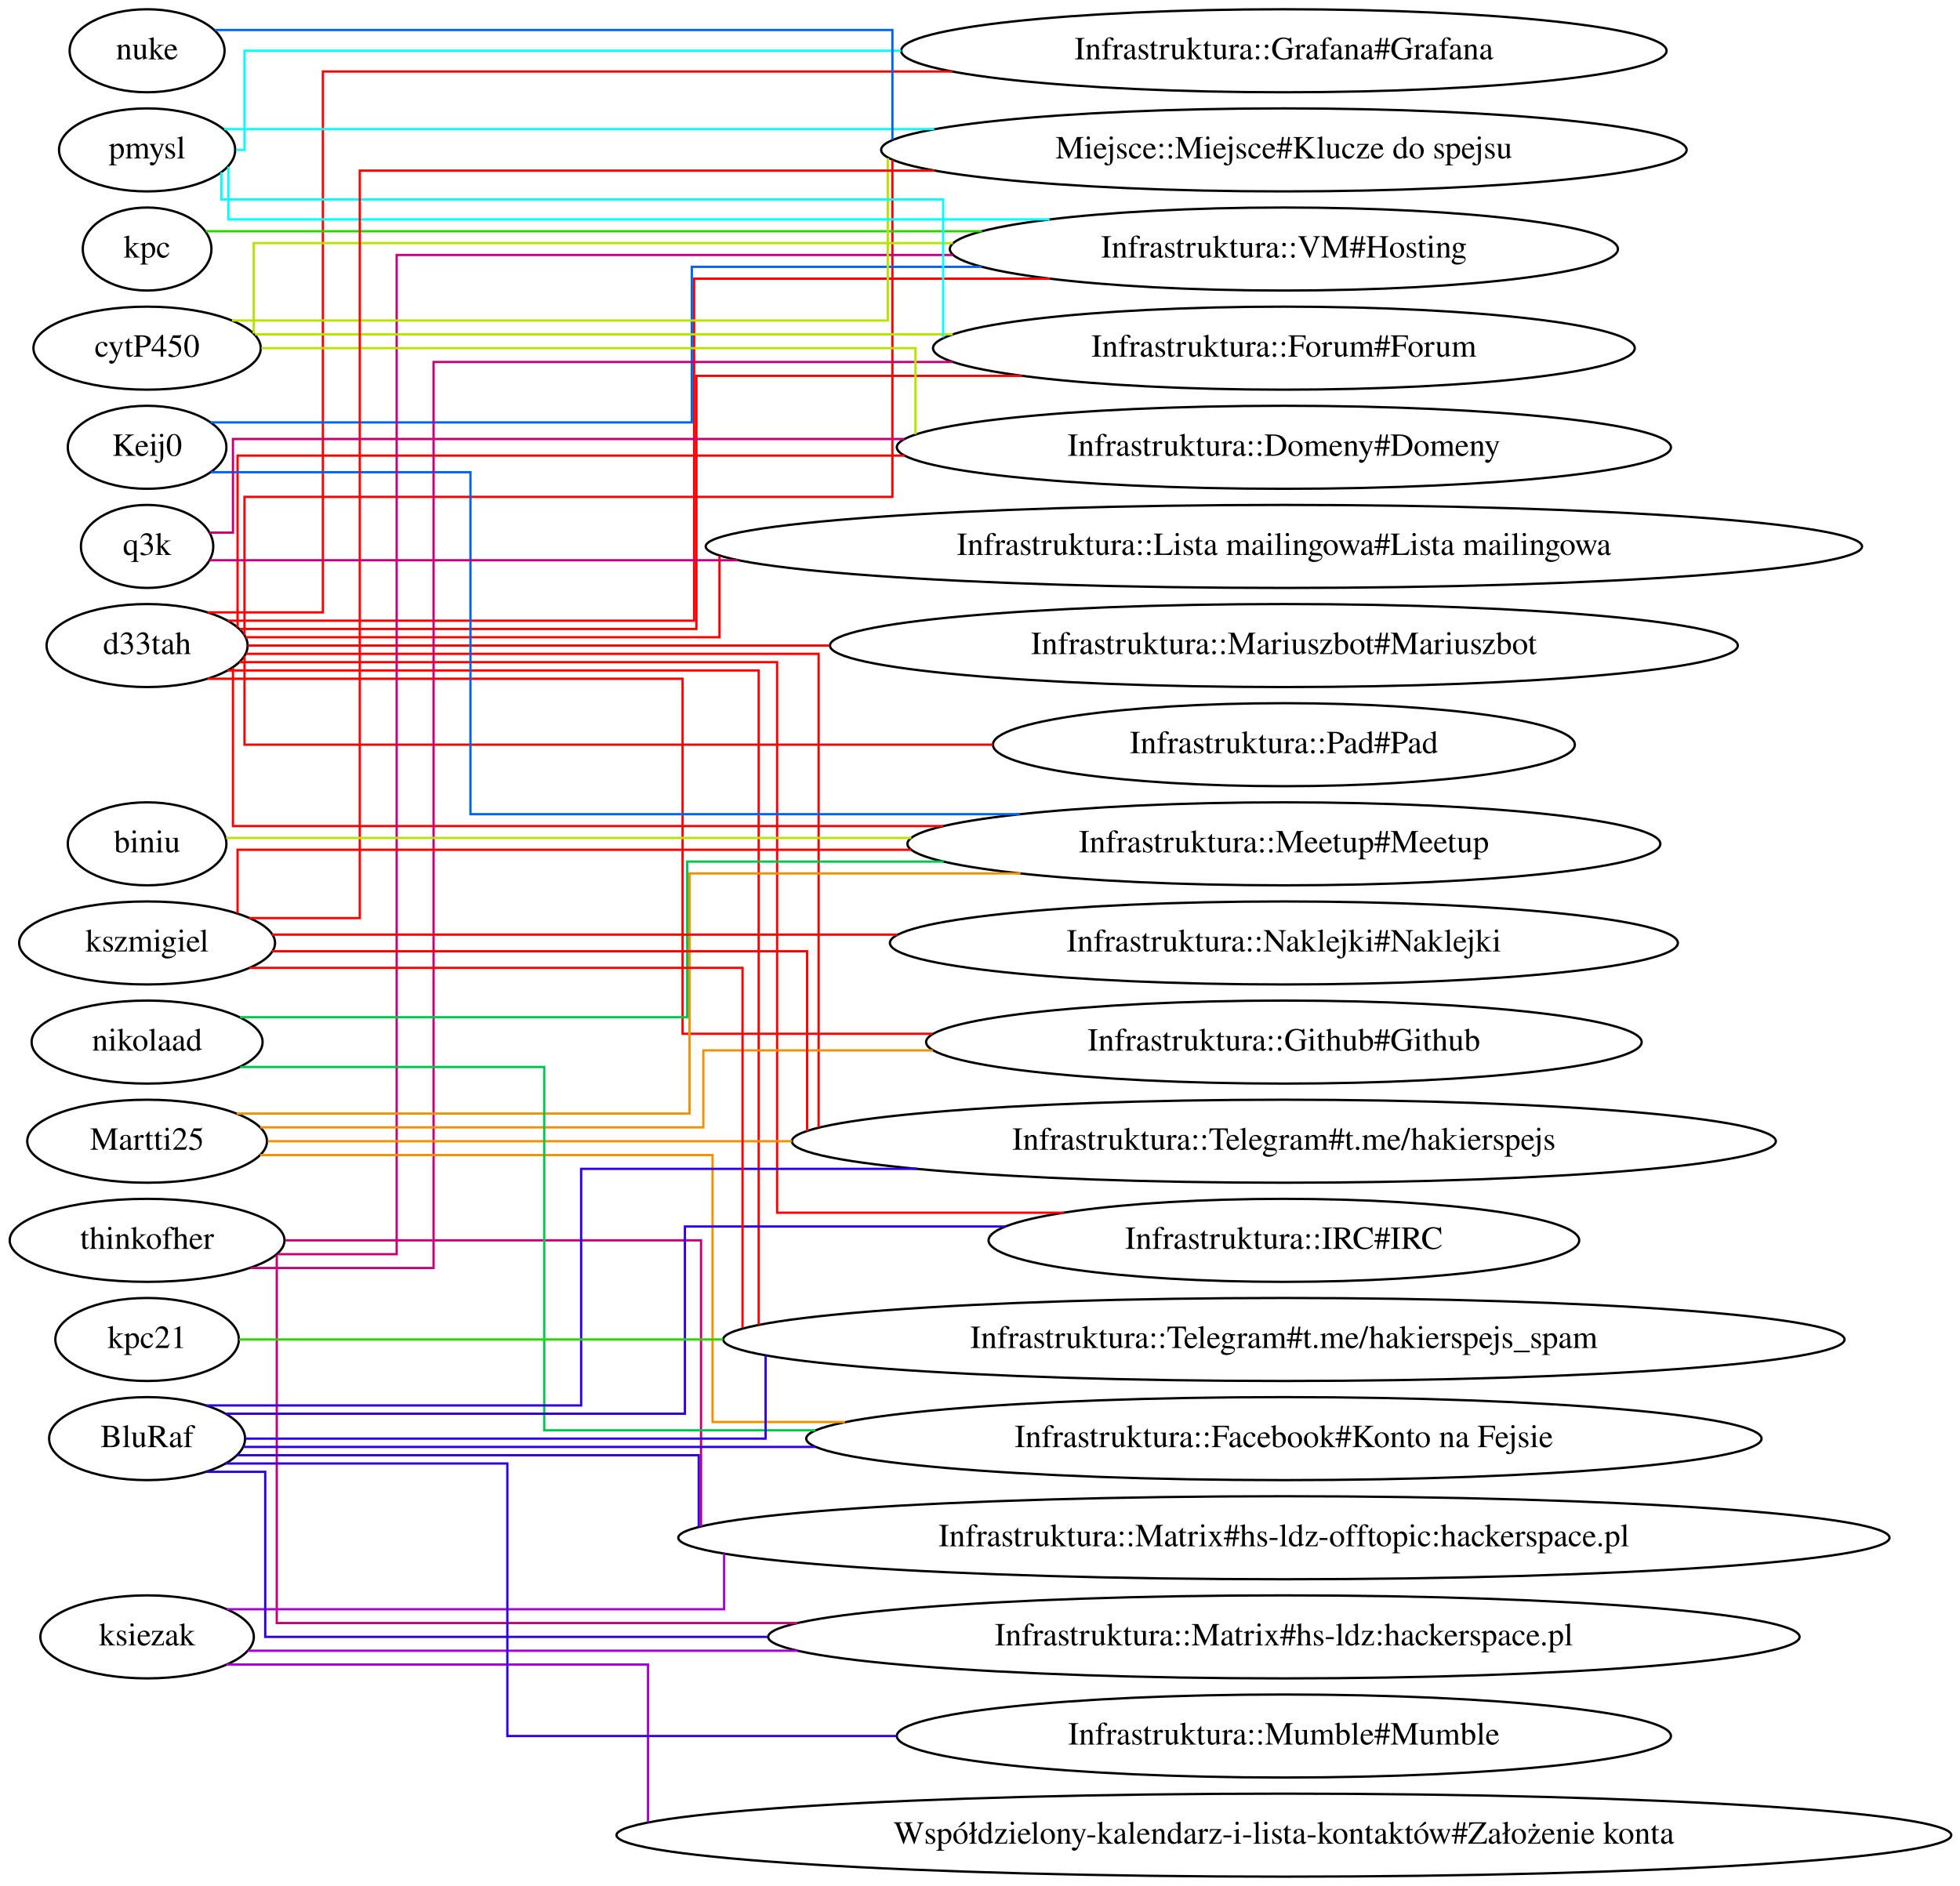
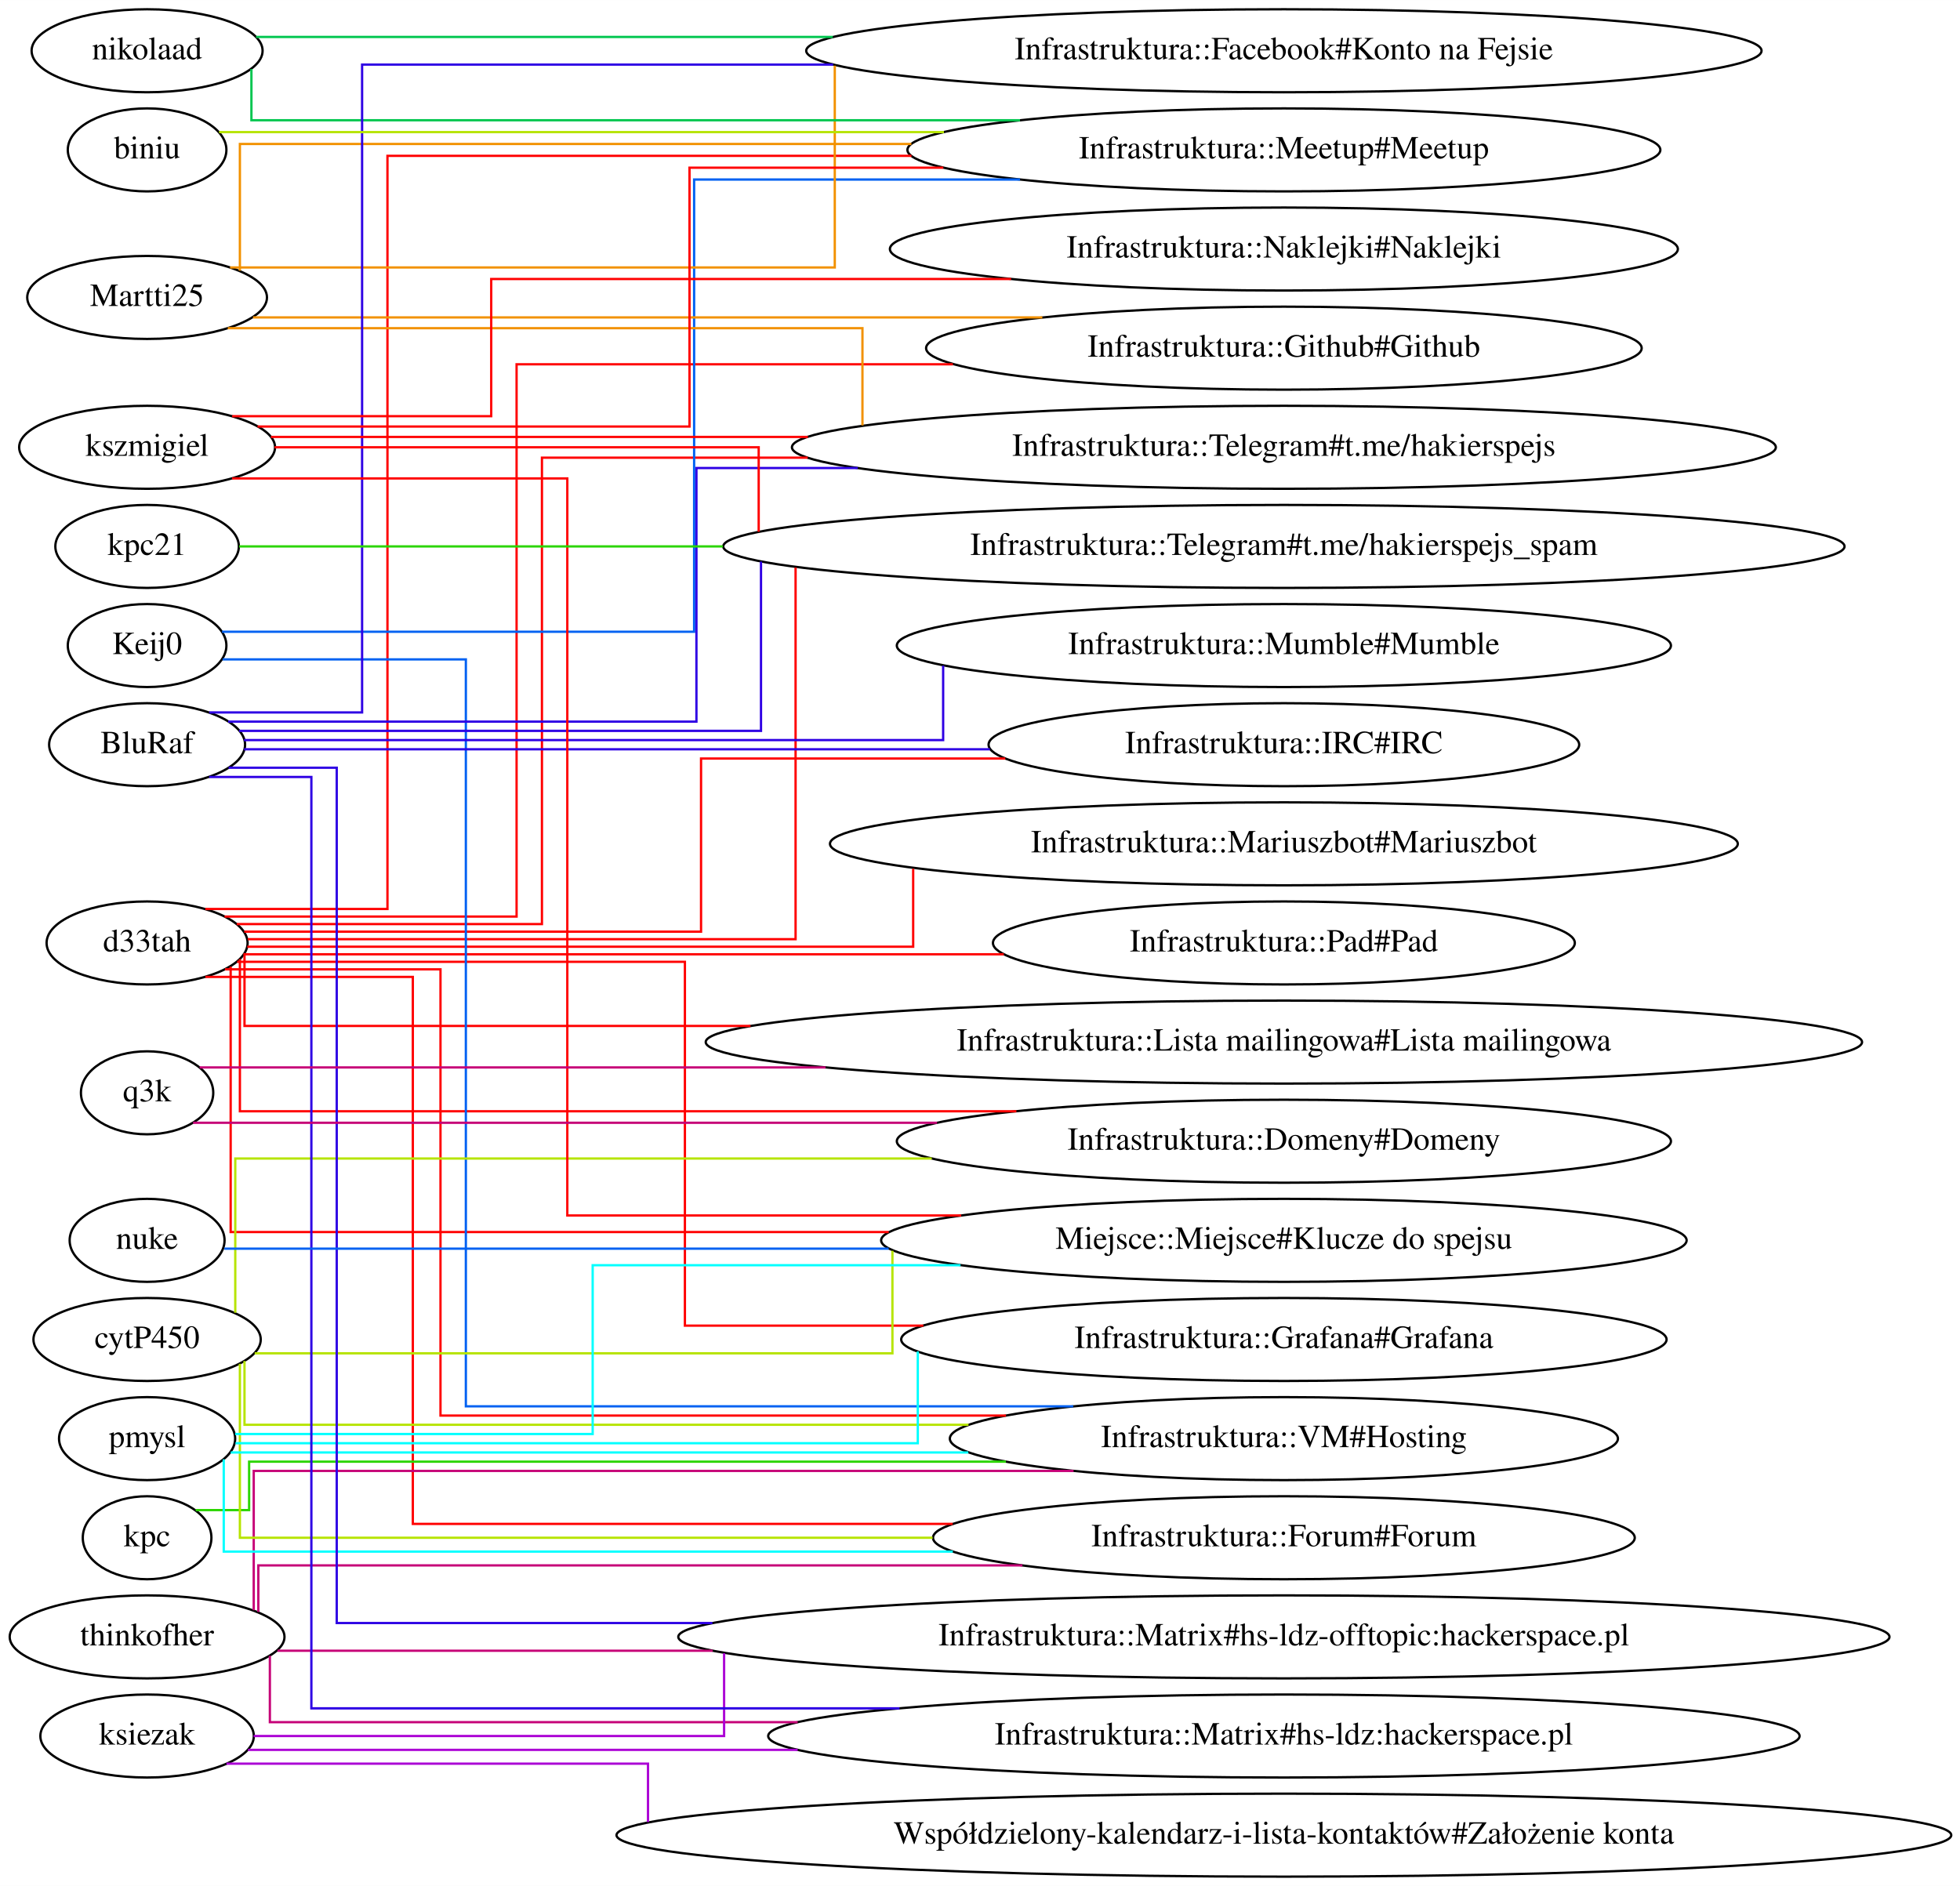
<svg xmlns="http://www.w3.org/2000/svg" width="850pt" height="818pt" viewBox="0.00 0.00 850.04 818.00">
  <g id="graph0" class="graph" transform="scale(1 1) rotate(0) translate(4 814)">
    <polygon fill="#ffffff" stroke="transparent" points="-4,4 -4,-814 846.038,-814 846.038,4 -4,4" />
    <g id="node1" class="node">
-       <ellipse fill="none" stroke="#000000" cx="59.795" cy="-534" rx="43.592" ry="18" />
-       <text text-anchor="middle" x="59.795" y="-530.3" font-family="Times,serif" font-size="14.00" fill="#000000">d33tah</text>
+       <ellipse fill="none" stroke="#000000" cx="59.795" cy="-405" rx="43.592" ry="18" />
+       <text text-anchor="middle" x="59.795" y="-401.3" font-family="Times,serif" font-size="14.00" fill="#000000">d33tah</text>
    </g>
    <g id="node2" class="node">
-       <ellipse fill="none" stroke="#000000" cx="552.814" cy="-663" rx="152.173" ry="18" />
-       <text text-anchor="middle" x="552.814" y="-659.3" font-family="Times,serif" font-size="14.00" fill="#000000">Infrastruktura::Forum#Forum</text>
+       <ellipse fill="none" stroke="#000000" cx="552.814" cy="-663" rx="155.173" ry="18" />
+       <text text-anchor="middle" x="552.814" y="-659.3" font-family="Times,serif" font-size="14.00" fill="#000000">Infrastruktura::Github#Github</text>
    </g>
    <g id="edge1" class="edge">
-       <path fill="none" stroke="#ff0000" d="M99.94,-541.2C167.838,-541.2 298.038,-541.2 298.038,-541.2 298.038,-541.2 298.038,-651 298.038,-651 298.038,-651 371.27,-651 439.211,-651" />
+       <path fill="none" stroke="#ff0000" d="M93.387,-416.454C140.375,-416.454 220.038,-416.454 220.038,-416.454 220.038,-416.454 220.038,-656 220.038,-656 220.038,-656 319.207,-656 409.272,-656" />
    </g>
    <g id="node3" class="node">
-       <ellipse fill="none" stroke="#000000" cx="552.814" cy="-577" rx="250.756" ry="18" />
-       <text text-anchor="middle" x="552.814" y="-573.3" font-family="Times,serif" font-size="14.00" fill="#000000">Infrastruktura::Lista mailingowa#Lista mailingowa</text>
+       <ellipse fill="none" stroke="#000000" cx="552.814" cy="-190" rx="144.874" ry="18" />
+       <text text-anchor="middle" x="552.814" y="-186.3" font-family="Times,serif" font-size="14.00" fill="#000000">Infrastruktura::VM#Hosting</text>
    </g>
    <g id="edge2" class="edge">
-       <path fill="none" stroke="#ff0000" d="M102.469,-537.6C173.446,-537.6 308.038,-537.6 308.038,-537.6 308.038,-537.6 308.038,-562.619 308.038,-572.784" />
+       <path fill="none" stroke="#ff0000" d="M93.559,-393.546C131.256,-393.546 187.038,-393.546 187.038,-393.546 187.038,-393.546 187.038,-200 187.038,-200 187.038,-200 325.709,-200 432.285,-200" />
    </g>
    <g id="node4" class="node">
-       <ellipse fill="none" stroke="#000000" cx="552.814" cy="-706" rx="144.874" ry="18" />
-       <text text-anchor="middle" x="552.814" y="-702.3" font-family="Times,serif" font-size="14.00" fill="#000000">Infrastruktura::VM#Hosting</text>
+       <ellipse fill="none" stroke="#000000" cx="552.814" cy="-491" rx="128.077" ry="18" />
+       <text text-anchor="middle" x="552.814" y="-487.3" font-family="Times,serif" font-size="14.00" fill="#000000">Infrastruktura::IRC#IRC</text>
    </g>
    <g id="edge3" class="edge">
-       <path fill="none" stroke="#ff0000" d="M94.801,-544.8C160.794,-544.8 297.038,-544.8 297.038,-544.8 297.038,-544.8 297.038,-693.143 297.038,-693.143 297.038,-693.143 379.946,-693.143 451.357,-693.143" />
+       <path fill="none" stroke="#ff0000" d="M101.917,-409.909C170.818,-409.909 300.038,-409.909 300.038,-409.909 300.038,-409.909 300.038,-485 300.038,-485 300.038,-485 366.989,-485 431.978,-485" />
    </g>
    <g id="node5" class="node">
-       <ellipse fill="none" stroke="#000000" cx="552.814" cy="-448" rx="163.271" ry="18" />
-       <text text-anchor="middle" x="552.814" y="-444.3" font-family="Times,serif" font-size="14.00" fill="#000000">Infrastruktura::Meetup#Meetup</text>
+       <ellipse fill="none" stroke="#000000" cx="552.814" cy="-276" rx="174.669" ry="18" />
+       <text text-anchor="middle" x="552.814" y="-272.3" font-family="Times,serif" font-size="14.00" fill="#000000">Miejsce::Miejsce#Klucze do spejsu</text>
    </g>
    <g id="edge4" class="edge">
-       <path fill="none" stroke="#ff0000" d="M97.038,-524.401C97.038,-503.496 97.038,-455.714 97.038,-455.714 97.038,-455.714 272.029,-455.714 405.151,-455.714" />
+       <path fill="none" stroke="#ff0000" d="M96.038,-394.738C96.038,-364.789 96.038,-279.6 96.038,-279.6 96.038,-279.6 251.816,-279.6 381.428,-279.6" />
    </g>
    <g id="node6" class="node">
-       <ellipse fill="none" stroke="#000000" cx="552.814" cy="-749" rx="174.669" ry="18" />
-       <text text-anchor="middle" x="552.814" y="-745.3" font-family="Times,serif" font-size="14.00" fill="#000000">Miejsce::Miejsce#Klucze do spejsu</text>
+       <ellipse fill="none" stroke="#000000" cx="552.814" cy="-147" rx="152.173" ry="18" />
+       <text text-anchor="middle" x="552.814" y="-143.3" font-family="Times,serif" font-size="14.00" fill="#000000">Infrastruktura::Forum#Forum</text>
    </g>
    <g id="edge5" class="edge">
-       <path fill="none" stroke="#ff0000" d="M102.038,-538.639C102.038,-553.428 102.038,-598.5 102.038,-598.5 102.038,-598.5 383.038,-598.5 383.038,-598.5 383.038,-598.5 383.038,-719.982 383.038,-744.658" />
+       <path fill="none" stroke="#ff0000" d="M85.085,-390.273C119.009,-390.273 175.038,-390.273 175.038,-390.273 175.038,-390.273 175.038,-153 175.038,-153 175.038,-153 302.37,-153 409.185,-153" />
    </g>
    <g id="node7" class="node">
-       <ellipse fill="none" stroke="#000000" cx="552.814" cy="-534" rx="196.865" ry="18" />
-       <text text-anchor="middle" x="552.814" y="-530.3" font-family="Times,serif" font-size="14.00" fill="#000000">Infrastruktura::Mariuszbot#Mariuszbot</text>
+       <ellipse fill="none" stroke="#000000" cx="552.814" cy="-448" rx="196.865" ry="18" />
+       <text text-anchor="middle" x="552.814" y="-444.3" font-family="Times,serif" font-size="14.00" fill="#000000">Infrastruktura::Mariuszbot#Mariuszbot</text>
    </g>
    <g id="edge6" class="edge">
-       <path fill="none" stroke="#ff0000" d="M103.547,-534C160.224,-534 262.783,-534 355.615,-534" />
+       <path fill="none" stroke="#ff0000" d="M103.23,-403.364C193.288,-403.364 392.038,-403.364 392.038,-403.364 392.038,-403.364 392.038,-423.985 392.038,-437.195" />
    </g>
    <g id="node8" class="node">
-       <ellipse fill="none" stroke="#000000" cx="552.814" cy="-276" rx="128.077" ry="18" />
-       <text text-anchor="middle" x="552.814" y="-272.3" font-family="Times,serif" font-size="14.00" fill="#000000">Infrastruktura::IRC#IRC</text>
+       <ellipse fill="none" stroke="#000000" cx="552.814" cy="-233" rx="165.971" ry="18" />
+       <text text-anchor="middle" x="552.814" y="-229.3" font-family="Times,serif" font-size="14.00" fill="#000000">Infrastruktura::Grafana#Grafana</text>
    </g>
    <g id="edge7" class="edge">
-       <path fill="none" stroke="#ff0000" d="M99.819,-526.8C175.715,-526.8 333.038,-526.8 333.038,-526.8 333.038,-526.8 333.038,-288 333.038,-288 333.038,-288 398.065,-288 457.376,-288" />
+       <path fill="none" stroke="#ff0000" d="M98.834,-396.818C165.233,-396.818 293.038,-396.818 293.038,-396.818 293.038,-396.818 293.038,-239 293.038,-239 293.038,-239 341.438,-239 396.455,-239" />
    </g>
    <g id="node9" class="node">
-       <ellipse fill="none" stroke="#000000" cx="552.814" cy="-792" rx="165.971" ry="18" />
-       <text text-anchor="middle" x="552.814" y="-788.3" font-family="Times,serif" font-size="14.00" fill="#000000">Infrastruktura::Grafana#Grafana</text>
+       <ellipse fill="none" stroke="#000000" cx="552.814" cy="-319" rx="167.87" ry="18" />
+       <text text-anchor="middle" x="552.814" y="-315.3" font-family="Times,serif" font-size="14.00" fill="#000000">Infrastruktura::Domeny#Domeny</text>
    </g>
    <g id="edge8" class="edge">
-       <path fill="none" stroke="#ff0000" d="M86.033,-548.4C108.088,-548.4 136.038,-548.4 136.038,-548.4 136.038,-548.4 136.038,-783 136.038,-783 136.038,-783 288.579,-783 409.091,-783" />
+       <path fill="none" stroke="#ff0000" d="M100.038,-398C100.038,-379.729 100.038,-332 100.038,-332 100.038,-332 302.65,-332 436.801,-332" />
    </g>
    <g id="node10" class="node">
-       <ellipse fill="none" stroke="#000000" cx="552.814" cy="-491" rx="126.178" ry="18" />
-       <text text-anchor="middle" x="552.814" y="-487.3" font-family="Times,serif" font-size="14.00" fill="#000000">Infrastruktura::Pad#Pad</text>
+       <ellipse fill="none" stroke="#000000" cx="552.814" cy="-405" rx="126.178" ry="18" />
+       <text text-anchor="middle" x="552.814" y="-401.3" font-family="Times,serif" font-size="14.00" fill="#000000">Infrastruktura::Pad#Pad</text>
    </g>
    <g id="edge9" class="edge">
-       <path fill="none" stroke="#ff0000" d="M102.038,-529.398C102.038,-518.305 102.038,-491 102.038,-491 102.038,-491 293.293,-491 426.648,-491" />
+       <path fill="none" stroke="#ff0000" d="M101.829,-400.091C174.017,-400.091 324.117,-400.091 431.32,-400.091" />
    </g>
    <g id="node11" class="node">
-       <ellipse fill="none" stroke="#000000" cx="552.814" cy="-233" rx="243.157" ry="18" />
-       <text text-anchor="middle" x="552.814" y="-229.3" font-family="Times,serif" font-size="14.00" fill="#000000">Infrastruktura::Telegram#t.me/hakierspejs_spam</text>
+       <ellipse fill="none" stroke="#000000" cx="552.814" cy="-620" rx="213.362" ry="18" />
+       <text text-anchor="middle" x="552.814" y="-616.3" font-family="Times,serif" font-size="14.00" fill="#000000">Infrastruktura::Telegram#t.me/hakierspejs</text>
    </g>
    <g id="edge10" class="edge">
-       <path fill="none" stroke="#ff0000" d="M94.743,-523.2C166.768,-523.2 325.038,-523.2 325.038,-523.2 325.038,-523.2 325.038,-281.77 325.038,-239.331" />
+       <path fill="none" stroke="#ff0000" d="M98.653,-413.182C149.176,-413.182 231.038,-413.182 231.038,-413.182 231.038,-413.182 231.038,-615.5 231.038,-615.5 231.038,-615.5 283.634,-615.5 346.298,-615.5" />
    </g>
    <g id="node12" class="node">
-       <ellipse fill="none" stroke="#000000" cx="552.814" cy="-319" rx="213.362" ry="18" />
-       <text text-anchor="middle" x="552.814" y="-315.3" font-family="Times,serif" font-size="14.00" fill="#000000">Infrastruktura::Telegram#t.me/hakierspejs</text>
+       <ellipse fill="none" stroke="#000000" cx="552.814" cy="-749" rx="163.271" ry="18" />
+       <text text-anchor="middle" x="552.814" y="-745.3" font-family="Times,serif" font-size="14.00" fill="#000000">Infrastruktura::Meetup#Meetup</text>
    </g>
    <g id="edge11" class="edge">
-       <path fill="none" stroke="#ff0000" d="M102.769,-530.4C183.783,-530.4 351.038,-530.4 351.038,-530.4 351.038,-530.4 351.038,-359.76 351.038,-325.099" />
+       <path fill="none" stroke="#ff0000" d="M85.029,-419.727C115.88,-419.727 164.038,-419.727 164.038,-419.727 164.038,-419.727 164.038,-746.429 164.038,-746.429 164.038,-746.429 284.5,-746.429 391.315,-746.429" />
    </g>
    <g id="node13" class="node">
-       <ellipse fill="none" stroke="#000000" cx="552.814" cy="-620" rx="167.87" ry="18" />
-       <text text-anchor="middle" x="552.814" y="-616.3" font-family="Times,serif" font-size="14.00" fill="#000000">Infrastruktura::Domeny#Domeny</text>
+       <ellipse fill="none" stroke="#000000" cx="552.814" cy="-362" rx="250.756" ry="18" />
+       <text text-anchor="middle" x="552.814" y="-358.3" font-family="Times,serif" font-size="14.00" fill="#000000">Infrastruktura::Lista mailingowa#Lista mailingowa</text>
    </g>
    <g id="edge12" class="edge">
-       <path fill="none" stroke="#ff0000" d="M99.038,-541.901C99.038,-562.525 99.038,-616.4 99.038,-616.4 99.038,-616.4 258.486,-616.4 388.349,-616.4" />
+       <path fill="none" stroke="#ff0000" d="M102.038,-400.586C102.038,-390.973 102.038,-369 102.038,-369 102.038,-369 210.805,-369 321.484,-369" />
    </g>
    <g id="node14" class="node">
-       <ellipse fill="none" stroke="#000000" cx="552.814" cy="-362" rx="155.173" ry="18" />
-       <text text-anchor="middle" x="552.814" y="-358.3" font-family="Times,serif" font-size="14.00" fill="#000000">Infrastruktura::Github#Github</text>
+       <ellipse fill="none" stroke="#000000" cx="552.814" cy="-577" rx="243.157" ry="18" />
+       <text text-anchor="middle" x="552.814" y="-573.3" font-family="Times,serif" font-size="14.00" fill="#000000">Infrastruktura::Telegram#t.me/hakierspejs_spam</text>
    </g>
    <g id="edge13" class="edge">
-       <path fill="none" stroke="#ff0000" d="M85.984,-519.6C146.722,-519.6 292.038,-519.6 292.038,-519.6 292.038,-519.6 292.038,-365.6 292.038,-365.6 292.038,-365.6 343.298,-365.6 400.365,-365.6" />
+       <path fill="none" stroke="#ff0000" d="M103.43,-406.636C182.426,-406.636 341.038,-406.636 341.038,-406.636 341.038,-406.636 341.038,-532.454 341.038,-567.841" />
    </g>
    <g id="node15" class="node">
-       <ellipse fill="none" stroke="#000000" cx="59.795" cy="-706" rx="27.895" ry="18" />
-       <text text-anchor="middle" x="59.795" y="-702.3" font-family="Times,serif" font-size="14.00" fill="#000000">kpc</text>
+       <ellipse fill="none" stroke="#000000" cx="59.795" cy="-147" rx="27.895" ry="18" />
+       <text text-anchor="middle" x="59.795" y="-143.3" font-family="Times,serif" font-size="14.00" fill="#000000">kpc</text>
    </g>
    <g id="edge14" class="edge">
-       <path fill="none" stroke="#2bd500" d="M85.263,-713.714C146.636,-713.714 306.176,-713.714 421.849,-713.714" />
+       <path fill="none" stroke="#2bd500" d="M80.88,-159C92.275,-159 104.038,-159 104.038,-159 104.038,-159 104.038,-180 104.038,-180 104.038,-180 299.328,-180 432.255,-180" />
    </g>
    <g id="node16" class="node">
-       <ellipse fill="none" stroke="#000000" cx="59.795" cy="-620" rx="34.394" ry="18" />
-       <text text-anchor="middle" x="59.795" y="-616.3" font-family="Times,serif" font-size="14.00" fill="#000000">Keij0</text>
+       <ellipse fill="none" stroke="#000000" cx="59.795" cy="-534" rx="34.394" ry="18" />
+       <text text-anchor="middle" x="59.795" y="-530.3" font-family="Times,serif" font-size="14.00" fill="#000000">Keij0</text>
+     </g>
+     <g id="edge16" class="edge">
+       <path fill="none" stroke="#0061f2" d="M92.556,-528C133.437,-528 198.038,-528 198.038,-528 198.038,-528 198.038,-204 198.038,-204 198.038,-204 356.333,-204 461.45,-204" />
    </g>
    <g id="edge15" class="edge">
-       <path fill="none" stroke="#0061f2" d="M87.357,-630.8C149.676,-630.8 296.038,-630.8 296.038,-630.8 296.038,-630.8 296.038,-698.286 296.038,-698.286 296.038,-698.286 358.489,-698.286 421.793,-698.286" />
-     </g>
-     <g id="edge16" class="edge">
-       <path fill="none" stroke="#0061f2" d="M87.502,-609.2C128.374,-609.2 200.038,-609.2 200.038,-609.2 200.038,-609.2 200.038,-460.857 200.038,-460.857 200.038,-460.857 335.269,-460.857 438.278,-460.857" />
+       <path fill="none" stroke="#0061f2" d="M92.285,-540C157.26,-540 297.038,-540 297.038,-540 297.038,-540 297.038,-736.143 297.038,-736.143 297.038,-736.143 370.29,-736.143 438.392,-736.143" />
    </g>
    <g id="node17" class="node">
-       <ellipse fill="none" stroke="#000000" cx="59.795" cy="-276" rx="59.59" ry="18" />
-       <text text-anchor="middle" x="59.795" y="-272.3" font-family="Times,serif" font-size="14.00" fill="#000000">thinkofher</text>
+       <ellipse fill="none" stroke="#000000" cx="59.795" cy="-104" rx="59.59" ry="18" />
+       <text text-anchor="middle" x="59.795" y="-100.3" font-family="Times,serif" font-size="14.00" fill="#000000">thinkofher</text>
+     </g>
+     <g id="edge20" class="edge">
+       <path fill="none" stroke="#c60077" d="M106.038,-115.568C106.038,-135.921 106.038,-176 106.038,-176 106.038,-176 330.923,-176 461.594,-176" />
+     </g>
+     <g id="edge19" class="edge">
+       <path fill="none" stroke="#c60077" d="M108.038,-114.842C108.038,-123.782 108.038,-135 108.038,-135 108.038,-135 307.651,-135 439.427,-135" />
+     </g>
+     <g id="node18" class="node">
+       <ellipse fill="none" stroke="#000000" cx="552.814" cy="-61" rx="223.66" ry="18" />
+       <text text-anchor="middle" x="552.814" y="-57.3" font-family="Times,serif" font-size="14.00" fill="#000000">Infrastruktura::Matrix#hs-ldz:hackerspace.pl</text>
+     </g>
+     <g id="edge17" class="edge">
+       <path fill="none" stroke="#c60077" d="M113.038,-95.788C113.038,-84.888 113.038,-67 113.038,-67 113.038,-67 229.077,-67 341.942,-67" />
+     </g>
+     <g id="node19" class="node">
+       <ellipse fill="none" stroke="#000000" cx="552.814" cy="-104" rx="262.653" ry="18" />
+       <text text-anchor="middle" x="552.814" y="-100.3" font-family="Times,serif" font-size="14.00" fill="#000000">Infrastruktura::Matrix#hs-ldz-offtopic:hackerspace.pl</text>
    </g>
    <g id="edge18" class="edge">
-       <path fill="none" stroke="#c60077" d="M104.649,-264C140.237,-264 184.038,-264 184.038,-264 184.038,-264 184.038,-657 184.038,-657 184.038,-657 305.633,-657 409.18,-657" />
-     </g>
-     <g id="edge17" class="edge">
-       <path fill="none" stroke="#c60077" d="M116.453,-270C142.642,-270 168.038,-270 168.038,-270 168.038,-270 168.038,-703.429 168.038,-703.429 168.038,-703.429 299.92,-703.429 409.264,-703.429" />
-     </g>
-     <g id="node18" class="node">
-       <ellipse fill="none" stroke="#000000" cx="552.814" cy="-147" rx="262.653" ry="18" />
-       <text text-anchor="middle" x="552.814" y="-143.3" font-family="Times,serif" font-size="14.00" fill="#000000">Infrastruktura::Matrix#hs-ldz-offtopic:hackerspace.pl</text>
-     </g>
-     <g id="edge19" class="edge">
-       <path fill="none" stroke="#c60077" d="M119.799,-276C190.957,-276 300.038,-276 300.038,-276 300.038,-276 300.038,-175.463 300.038,-151.899" />
-     </g>
-     <g id="node19" class="node">
-       <ellipse fill="none" stroke="#000000" cx="552.814" cy="-104" rx="223.66" ry="18" />
-       <text text-anchor="middle" x="552.814" y="-100.3" font-family="Times,serif" font-size="14.00" fill="#000000">Infrastruktura::Matrix#hs-ldz:hackerspace.pl</text>
-     </g>
-     <g id="edge20" class="edge">
-       <path fill="none" stroke="#c60077" d="M116.038,-269.695C116.038,-239.373 116.038,-110 116.038,-110 116.038,-110 230.192,-110 341.783,-110" />
+       <path fill="none" stroke="#c60077" d="M116.35,-98C163.522,-98 234.24,-98 305.091,-98" />
    </g>
    <g id="node20" class="node">
-       <ellipse fill="none" stroke="#000000" cx="59.795" cy="-663" rx="49.291" ry="18" />
-       <text text-anchor="middle" x="59.795" y="-659.3" font-family="Times,serif" font-size="14.00" fill="#000000">cytP450</text>
+       <ellipse fill="none" stroke="#000000" cx="59.795" cy="-233" rx="49.291" ry="18" />
+       <text text-anchor="middle" x="59.795" y="-229.3" font-family="Times,serif" font-size="14.00" fill="#000000">cytP450</text>
+     </g>
+     <g id="edge24" class="edge">
+       <path fill="none" stroke="#b6e400" d="M102.038,-223.663C102.038,-212.702 102.038,-196 102.038,-196 102.038,-196 283.389,-196 416.037,-196" />
+     </g>
+     <g id="edge21" class="edge">
+       <path fill="none" stroke="#b6e400" d="M106.452,-227C195.968,-227 383.038,-227 383.038,-227 383.038,-227 383.038,-259.348 383.038,-271.478" />
    </g>
    <g id="edge22" class="edge">
-       <path fill="none" stroke="#b6e400" d="M106.621,-669C175.425,-669 306.763,-669 409.205,-669" />
-     </g>
-     <g id="edge21" class="edge">
-       <path fill="none" stroke="#b6e400" d="M106.038,-669.337C106.038,-681.858 106.038,-708.571 106.038,-708.571 106.038,-708.571 278.656,-708.571 409.3,-708.571" />
-     </g>
-     <g id="edge24" class="edge">
-       <path fill="none" stroke="#b6e400" d="M96.645,-675C181.026,-675 381.038,-675 381.038,-675 381.038,-675 381.038,-730.649 381.038,-745.431" />
+       <path fill="none" stroke="#b6e400" d="M100.038,-222.455C100.038,-199.49 100.038,-147 100.038,-147 100.038,-147 268.98,-147 400.471,-147" />
    </g>
    <g id="edge23" class="edge">
-       <path fill="none" stroke="#b6e400" d="M109.325,-663C202.156,-663 393.038,-663 393.038,-663 393.038,-663 393.038,-637.277 393.038,-625.621" />
+       <path fill="none" stroke="#b6e400" d="M98.038,-244.583C98.038,-266.419 98.038,-311.5 98.038,-311.5 98.038,-311.5 267.998,-311.5 400.115,-311.5" />
    </g>
    <g id="node21" class="node">
-       <ellipse fill="none" stroke="#000000" cx="59.795" cy="-749" rx="38.194" ry="18" />
-       <text text-anchor="middle" x="59.795" y="-745.3" font-family="Times,serif" font-size="14.00" fill="#000000">pmysl</text>
+       <ellipse fill="none" stroke="#000000" cx="59.795" cy="-190" rx="38.194" ry="18" />
+       <text text-anchor="middle" x="59.795" y="-186.3" font-family="Times,serif" font-size="14.00" fill="#000000">pmysl</text>
+     </g>
+     <g id="edge28" class="edge">
+       <path fill="none" stroke="#00ffff" d="M96.048,-184C162.538,-184 307.144,-184 415.954,-184" />
+     </g>
+     <g id="edge25" class="edge">
+       <path fill="none" stroke="#00ffff" d="M97.973,-192C154.29,-192 253.038,-192 253.038,-192 253.038,-192 253.038,-265.2 253.038,-265.2 253.038,-265.2 334.561,-265.2 412.581,-265.2" />
    </g>
    <g id="edge26" class="edge">
-       <path fill="none" stroke="#00ffff" d="M92.038,-739.256C92.038,-733.568 92.038,-727.5 92.038,-727.5 92.038,-727.5 405.038,-727.5 405.038,-727.5 405.038,-727.5 405.038,-682.428 405.038,-667.639" />
-     </g>
-     <g id="edge25" class="edge">
-       <path fill="none" stroke="#00ffff" d="M95.038,-741.703C95.038,-732.782 95.038,-718.857 95.038,-718.857 95.038,-718.857 316.354,-718.857 451.219,-718.857" />
-     </g>
-     <g id="edge28" class="edge">
-       <path fill="none" stroke="#00ffff" d="M93.294,-758C155.604,-758 292.827,-758 401.186,-758" />
+       <path fill="none" stroke="#00ffff" d="M93.038,-181.013C93.038,-166.867 93.038,-141 93.038,-141 93.038,-141 274.326,-141 409.229,-141" />
    </g>
    <g id="edge27" class="edge">
-       <path fill="none" stroke="#00ffff" d="M98.436,-749C100.674,-749 102.038,-749 102.038,-749 102.038,-749 102.038,-792 102.038,-792 102.038,-792 258.351,-792 386.882,-792" />
+       <path fill="none" stroke="#00ffff" d="M98.137,-188C185.932,-188 394.038,-188 394.038,-188 394.038,-188 394.038,-216.018 394.038,-227.838" />
    </g>
    <g id="node22" class="node">
-       <ellipse fill="none" stroke="#000000" cx="59.795" cy="-104" rx="46.292" ry="18" />
-       <text text-anchor="middle" x="59.795" y="-100.3" font-family="Times,serif" font-size="14.00" fill="#000000">ksiezak</text>
+       <ellipse fill="none" stroke="#000000" cx="59.795" cy="-61" rx="46.292" ry="18" />
+       <text text-anchor="middle" x="59.795" y="-57.3" font-family="Times,serif" font-size="14.00" fill="#000000">ksiezak</text>
+     </g>
+     <g id="edge29" class="edge">
+       <path fill="none" stroke="#ab00d5" d="M103.547,-55C157.455,-55 252.872,-55 341.946,-55" />
    </g>
    <g id="edge30" class="edge">
-       <path fill="none" stroke="#ab00d5" d="M94.327,-116C162.976,-116 310.038,-116 310.038,-116 310.038,-116 310.038,-130.987 310.038,-140.12" />
-     </g>
-     <g id="edge31" class="edge">
-       <path fill="none" stroke="#ab00d5" d="M103.547,-98C157.455,-98 252.872,-98 341.946,-98" />
+       <path fill="none" stroke="#ab00d5" d="M105.985,-61C178.291,-61 310.038,-61 310.038,-61 310.038,-61 310.038,-84.686 310.038,-96.899" />
    </g>
    <g id="node23" class="node">
      <ellipse fill="none" stroke="#000000" cx="552.814" cy="-18" rx="289.449" ry="18" />
      <text text-anchor="middle" x="552.814" y="-14.3" font-family="Times,serif" font-size="14.00" fill="#000000">Współdzielony-kalendarz-i-lista-kontaktów#Założenie konta</text>
    </g>
-     <g id="edge29" class="edge">
-       <path fill="none" stroke="#ab00d5" d="M94.218,-92C155.474,-92 277.038,-92 277.038,-92 277.038,-92 277.038,-41.252 277.038,-23.807" />
+     <g id="edge31" class="edge">
+       <path fill="none" stroke="#ab00d5" d="M94.218,-49C155.474,-49 277.038,-49 277.038,-49 277.038,-49 277.038,-32.635 277.038,-23.686" />
    </g>
    <g id="node24" class="node">
-       <ellipse fill="none" stroke="#000000" cx="59.795" cy="-319" rx="51.991" ry="18" />
-       <text text-anchor="middle" x="59.795" y="-315.3" font-family="Times,serif" font-size="14.00" fill="#000000">Martti25</text>
+       <ellipse fill="none" stroke="#000000" cx="59.795" cy="-685" rx="51.991" ry="18" />
+       <text text-anchor="middle" x="59.795" y="-681.3" font-family="Times,serif" font-size="14.00" fill="#000000">Martti25</text>
+     </g>
+     <g id="edge34" class="edge">
+       <path fill="none" stroke="#f29100" d="M105.734,-676.333C183.305,-676.333 342.135,-676.333 448.063,-676.333" />
    </g>
    <g id="edge33" class="edge">
-       <path fill="none" stroke="#f29100" d="M98.64,-331C165.456,-331 295.038,-331 295.038,-331 295.038,-331 295.038,-435.143 295.038,-435.143 295.038,-435.143 369.673,-435.143 438.624,-435.143" />
+       <path fill="none" stroke="#f29100" d="M94.781,-671.667C175.917,-671.667 370.038,-671.667 370.038,-671.667 370.038,-671.667 370.038,-644.392 370.038,-629.476" />
    </g>
    <g id="edge35" class="edge">
-       <path fill="none" stroke="#f29100" d="M112.09,-319C166.61,-319 255.649,-319 339.475,-319" />
-     </g>
-     <g id="edge34" class="edge">
-       <path fill="none" stroke="#f29100" d="M108.905,-325C179.441,-325 301.038,-325 301.038,-325 301.038,-325 301.038,-358.4 301.038,-358.4 301.038,-358.4 347.524,-358.4 400.546,-358.4" />
+       <path fill="none" stroke="#f29100" d="M100.038,-696.596C100.038,-715.669 100.038,-751.571 100.038,-751.571 100.038,-751.571 261.238,-751.571 391.269,-751.571" />
    </g>
    <g id="node25" class="node">
-       <ellipse fill="none" stroke="#000000" cx="552.814" cy="-190" rx="207.163" ry="18" />
-       <text text-anchor="middle" x="552.814" y="-186.3" font-family="Times,serif" font-size="14.00" fill="#000000">Infrastruktura::Facebook#Konto na Fejsie</text>
+       <ellipse fill="none" stroke="#000000" cx="552.814" cy="-792" rx="207.163" ry="18" />
+       <text text-anchor="middle" x="552.814" y="-788.3" font-family="Times,serif" font-size="14.00" fill="#000000">Infrastruktura::Facebook#Konto na Fejsie</text>
    </g>
    <g id="edge32" class="edge">
-       <path fill="none" stroke="#f29100" d="M108.834,-313C180.402,-313 305.038,-313 305.038,-313 305.038,-313 305.038,-197.2 305.038,-197.2 305.038,-197.2 329.235,-197.2 362.506,-197.2" />
+       <path fill="none" stroke="#f29100" d="M95.77,-698C175.094,-698 358.038,-698 358.038,-698 358.038,-698 358.038,-764.302 358.038,-785.539" />
    </g>
    <g id="node26" class="node">
-       <ellipse fill="none" stroke="#000000" cx="59.795" cy="-362" rx="50.091" ry="18" />
-       <text text-anchor="middle" x="59.795" y="-358.3" font-family="Times,serif" font-size="14.00" fill="#000000">nikolaad</text>
+       <ellipse fill="none" stroke="#000000" cx="59.795" cy="-792" rx="50.091" ry="18" />
+       <text text-anchor="middle" x="59.795" y="-788.3" font-family="Times,serif" font-size="14.00" fill="#000000">nikolaad</text>
    </g>
    <g id="edge37" class="edge">
-       <path fill="none" stroke="#00c64f" d="M100.063,-372.8C167.036,-372.8 294.038,-372.8 294.038,-372.8 294.038,-372.8 294.038,-440.286 294.038,-440.286 294.038,-440.286 347.171,-440.286 405.284,-440.286" />
+       <path fill="none" stroke="#00c64f" d="M105.038,-784.08C105.038,-775.149 105.038,-761.857 105.038,-761.857 105.038,-761.857 305.705,-761.857 438.372,-761.857" />
    </g>
    <g id="edge36" class="edge">
-       <path fill="none" stroke="#00c64f" d="M100.178,-351.2C151.088,-351.2 232.038,-351.2 232.038,-351.2 232.038,-351.2 232.038,-193.6 232.038,-193.6 232.038,-193.6 286.002,-193.6 349.662,-193.6" />
+       <path fill="none" stroke="#00c64f" d="M107.067,-798C164.73,-798 265.834,-798 357.189,-798" />
    </g>
    <g id="node27" class="node">
-       <ellipse fill="none" stroke="#000000" cx="59.795" cy="-190" rx="42.494" ry="18" />
-       <text text-anchor="middle" x="59.795" y="-186.3" font-family="Times,serif" font-size="14.00" fill="#000000">BluRaf</text>
+       <ellipse fill="none" stroke="#000000" cx="59.795" cy="-491" rx="42.494" ry="18" />
+       <text text-anchor="middle" x="59.795" y="-487.3" font-family="Times,serif" font-size="14.00" fill="#000000">BluRaf</text>
    </g>
    <g id="edge40" class="edge">
-       <path fill="none" stroke="#2e00e4" d="M93.71,-200.8C158.4,-200.8 293.038,-200.8 293.038,-200.8 293.038,-200.8 293.038,-282 293.038,-282 293.038,-282 364.213,-282 432.052,-282" />
+       <path fill="none" stroke="#2e00e4" d="M101.829,-489C172.678,-489 318.576,-489 425.311,-489" />
    </g>
    <g id="edge43" class="edge">
-       <path fill="none" stroke="#2e00e4" d="M102.299,-190C177.936,-190 328.038,-190 328.038,-190 328.038,-190 328.038,-213.686 328.038,-225.899" />
+       <path fill="none" stroke="#2e00e4" d="M94.948,-501C161.22,-501 298.038,-501 298.038,-501 298.038,-501 298.038,-611 298.038,-611 298.038,-611 328.315,-611 367.994,-611" />
    </g>
    <g id="edge44" class="edge">
-       <path fill="none" stroke="#2e00e4" d="M85.182,-204.4C136.564,-204.4 248.038,-204.4 248.038,-204.4 248.038,-204.4 248.038,-307 248.038,-307 248.038,-307 319.833,-307 393.731,-307" />
+       <path fill="none" stroke="#2e00e4" d="M99.654,-497C173.927,-497 326.038,-497 326.038,-497 326.038,-497 326.038,-551.347 326.038,-570.453" />
    </g>
    <g id="edge42" class="edge">
-       <path fill="none" stroke="#2e00e4" d="M98.766,-182.8C166.558,-182.8 299.038,-182.8 299.038,-182.8 299.038,-182.8 299.038,-161.384 299.038,-151.68" />
+       <path fill="none" stroke="#2e00e4" d="M86.729,-477C106.904,-477 131.038,-477 131.038,-477 131.038,-477 131.038,-73 131.038,-73 131.038,-73 268.223,-73 386.117,-73" />
+     </g>
+     <g id="edge41" class="edge">
+       <path fill="none" stroke="#2e00e4" d="M95.151,-481C117.441,-481 142.038,-481 142.038,-481 142.038,-481 142.038,-110 142.038,-110 142.038,-110 218.225,-110 304.978,-110" />
    </g>
    <g id="edge38" class="edge">
-       <path fill="none" stroke="#2e00e4" d="M85.416,-175.6C98.227,-175.6 111.038,-175.6 111.038,-175.6 111.038,-175.6 111.038,-104 111.038,-104 111.038,-104 219.549,-104 329.014,-104" />
+       <path fill="none" stroke="#2e00e4" d="M86.764,-505C114.303,-505 153.038,-505 153.038,-505 153.038,-505 153.038,-786 153.038,-786 153.038,-786 255.931,-786 357.318,-786" />
+     </g>
+     <g id="node28" class="node">
+       <ellipse fill="none" stroke="#000000" cx="552.814" cy="-534" rx="167.87" ry="18" />
+       <text text-anchor="middle" x="552.814" y="-530.3" font-family="Times,serif" font-size="14.00" fill="#000000">Infrastruktura::Mumble#Mumble</text>
    </g>
    <g id="edge39" class="edge">
-       <path fill="none" stroke="#2e00e4" d="M101.404,-186.4C156.424,-186.4 257.23,-186.4 349.645,-186.4" />
-     </g>
-     <g id="node28" class="node">
-       <ellipse fill="none" stroke="#000000" cx="552.814" cy="-61" rx="167.87" ry="18" />
-       <text text-anchor="middle" x="552.814" y="-57.3" font-family="Times,serif" font-size="14.00" fill="#000000">Infrastruktura::Mumble#Mumble</text>
-     </g>
-     <g id="edge41" class="edge">
-       <path fill="none" stroke="#2e00e4" d="M93.697,-179.2C139.65,-179.2 216.038,-179.2 216.038,-179.2 216.038,-179.2 216.038,-61 216.038,-61 216.038,-61 300.561,-61 384.919,-61" />
+       <path fill="none" stroke="#2e00e4" d="M101.783,-493C193.791,-493 405.038,-493 405.038,-493 405.038,-493 405.038,-513.27 405.038,-525.305" />
    </g>
    <g id="node29" class="node">
-       <ellipse fill="none" stroke="#000000" cx="59.795" cy="-405" rx="55.491" ry="18" />
-       <text text-anchor="middle" x="59.795" y="-401.3" font-family="Times,serif" font-size="14.00" fill="#000000">kszmigiel</text>
+       <ellipse fill="none" stroke="#000000" cx="59.795" cy="-620" rx="55.491" ry="18" />
+       <text text-anchor="middle" x="59.795" y="-616.3" font-family="Times,serif" font-size="14.00" fill="#000000">kszmigiel</text>
+     </g>
+     <g id="edge45" class="edge">
+       <path fill="none" stroke="#ff0000" d="M96.674,-606.5C149.926,-606.5 242.038,-606.5 242.038,-606.5 242.038,-606.5 242.038,-286.8 242.038,-286.8 242.038,-286.8 330.393,-286.8 412.881,-286.8" />
+     </g>
+     <g id="edge47" class="edge">
+       <path fill="none" stroke="#ff0000" d="M113.495,-624.5C169.648,-624.5 261.289,-624.5 346.382,-624.5" />
+     </g>
+     <g id="edge48" class="edge">
+       <path fill="none" stroke="#ff0000" d="M107.683,-629C176.465,-629 295.038,-629 295.038,-629 295.038,-629 295.038,-741.286 295.038,-741.286 295.038,-741.286 347.51,-741.286 405.106,-741.286" />
+     </g>
+     <g id="edge49" class="edge">
+       <path fill="none" stroke="#ff0000" d="M115.076,-620C192.811,-620 325.038,-620 325.038,-620 325.038,-620 325.038,-595.306 325.038,-583.345" />
+     </g>
+     <g id="node30" class="node">
+       <ellipse fill="none" stroke="#000000" cx="552.814" cy="-706" rx="170.87" ry="18" />
+       <text text-anchor="middle" x="552.814" y="-702.3" font-family="Times,serif" font-size="14.00" fill="#000000">Infrastruktura::Naklejki#Naklejki</text>
    </g>
    <g id="edge46" class="edge">
-       <path fill="none" stroke="#ff0000" d="M99.038,-417.792C99.038,-429.636 99.038,-445.429 99.038,-445.429 99.038,-445.429 260.859,-445.429 391.232,-445.429" />
-     </g>
-     <g id="edge47" class="edge">
-       <path fill="none" stroke="#ff0000" d="M104.025,-415.8C127.699,-415.8 152.038,-415.8 152.038,-415.8 152.038,-415.8 152.038,-740 152.038,-740 152.038,-740 287.805,-740 401.298,-740" />
-     </g>
-     <g id="edge48" class="edge">
-       <path fill="none" stroke="#ff0000" d="M104.188,-394.2C178.024,-394.2 318.038,-394.2 318.038,-394.2 318.038,-394.2 318.038,-265.21 318.038,-238.001" />
-     </g>
-     <g id="edge45" class="edge">
-       <path fill="none" stroke="#ff0000" d="M113.971,-401.4C196.956,-401.4 346.038,-401.4 346.038,-401.4 346.038,-401.4 346.038,-340.546 346.038,-323.43" />
-     </g>
-     <g id="node30" class="node">
-       <ellipse fill="none" stroke="#000000" cx="552.814" cy="-405" rx="170.87" ry="18" />
-       <text text-anchor="middle" x="552.814" y="-401.3" font-family="Times,serif" font-size="14.00" fill="#000000">Infrastruktura::Naklejki#Naklejki</text>
-     </g>
-     <g id="edge49" class="edge">
-       <path fill="none" stroke="#ff0000" d="M113.967,-408.6C178.879,-408.6 290.723,-408.6 385.252,-408.6" />
+       <path fill="none" stroke="#ff0000" d="M96.686,-633.5C140.882,-633.5 209.038,-633.5 209.038,-633.5 209.038,-633.5 209.038,-693 209.038,-693 209.038,-693 335.064,-693 434.506,-693" />
    </g>
    <g id="node31" class="node">
-       <ellipse fill="none" stroke="#000000" cx="59.795" cy="-233" rx="39.794" ry="18" />
-       <text text-anchor="middle" x="59.795" y="-229.3" font-family="Times,serif" font-size="14.00" fill="#000000">kpc21</text>
+       <ellipse fill="none" stroke="#000000" cx="59.795" cy="-577" rx="39.794" ry="18" />
+       <text text-anchor="middle" x="59.795" y="-573.3" font-family="Times,serif" font-size="14.00" fill="#000000">kpc21</text>
    </g>
    <g id="edge50" class="edge">
-       <path fill="none" stroke="#2bd500" d="M99.723,-233C146.602,-233 228.316,-233 309.558,-233" />
+       <path fill="none" stroke="#2bd500" d="M99.723,-577C146.602,-577 228.316,-577 309.558,-577" />
    </g>
    <g id="node32" class="node">
-       <ellipse fill="none" stroke="#000000" cx="59.795" cy="-792" rx="33.595" ry="18" />
-       <text text-anchor="middle" x="59.795" y="-788.3" font-family="Times,serif" font-size="14.00" fill="#000000">nuke</text>
+       <ellipse fill="none" stroke="#000000" cx="59.795" cy="-276" rx="33.595" ry="18" />
+       <text text-anchor="middle" x="59.795" y="-272.3" font-family="Times,serif" font-size="14.00" fill="#000000">nuke</text>
    </g>
    <g id="edge51" class="edge">
-       <path fill="none" stroke="#0061f2" d="M89.337,-801C169.134,-801 383.038,-801 383.038,-801 383.038,-801 383.038,-766.009 383.038,-753.433" />
+       <path fill="none" stroke="#0061f2" d="M93.294,-272.4C151.865,-272.4 276.63,-272.4 381.392,-272.4" />
    </g>
    <g id="node33" class="node">
-       <ellipse fill="none" stroke="#000000" cx="59.795" cy="-577" rx="28.695" ry="18" />
-       <text text-anchor="middle" x="59.795" y="-573.3" font-family="Times,serif" font-size="14.00" fill="#000000">q3k</text>
+       <ellipse fill="none" stroke="#000000" cx="59.795" cy="-340" rx="28.695" ry="18" />
+       <text text-anchor="middle" x="59.795" y="-336.3" font-family="Times,serif" font-size="14.00" fill="#000000">q3k</text>
    </g>
    <g id="edge53" class="edge">
-       <path fill="none" stroke="#c60077" d="M87.004,-571C131.667,-571 224.713,-571 315.986,-571" />
+       <path fill="none" stroke="#c60077" d="M79.732,-327C133.462,-327 285.124,-327 402.392,-327" />
    </g>
    <g id="edge52" class="edge">
-       <path fill="none" stroke="#c60077" d="M86.861,-583C92.637,-583 97.038,-583 97.038,-583 97.038,-583 97.038,-623.6 97.038,-623.6 97.038,-623.6 257.717,-623.6 388.268,-623.6" />
+       <path fill="none" stroke="#c60077" d="M82.585,-351C131.066,-351 248.623,-351 354.06,-351" />
    </g>
    <g id="node34" class="node">
-       <ellipse fill="none" stroke="#000000" cx="59.795" cy="-448" rx="34.394" ry="18" />
-       <text text-anchor="middle" x="59.795" y="-444.3" font-family="Times,serif" font-size="14.00" fill="#000000">biniu</text>
+       <ellipse fill="none" stroke="#000000" cx="59.795" cy="-749" rx="34.394" ry="18" />
+       <text text-anchor="middle" x="59.795" y="-745.3" font-family="Times,serif" font-size="14.00" fill="#000000">biniu</text>
    </g>
    <g id="edge54" class="edge">
-       <path fill="none" stroke="#b6e400" d="M94.071,-450.571C154.833,-450.571 285.039,-450.571 391.264,-450.571" />
+       <path fill="none" stroke="#b6e400" d="M91.009,-756.714C152.976,-756.714 295.058,-756.714 405.38,-756.714" />
    </g>
  </g>
</svg>
